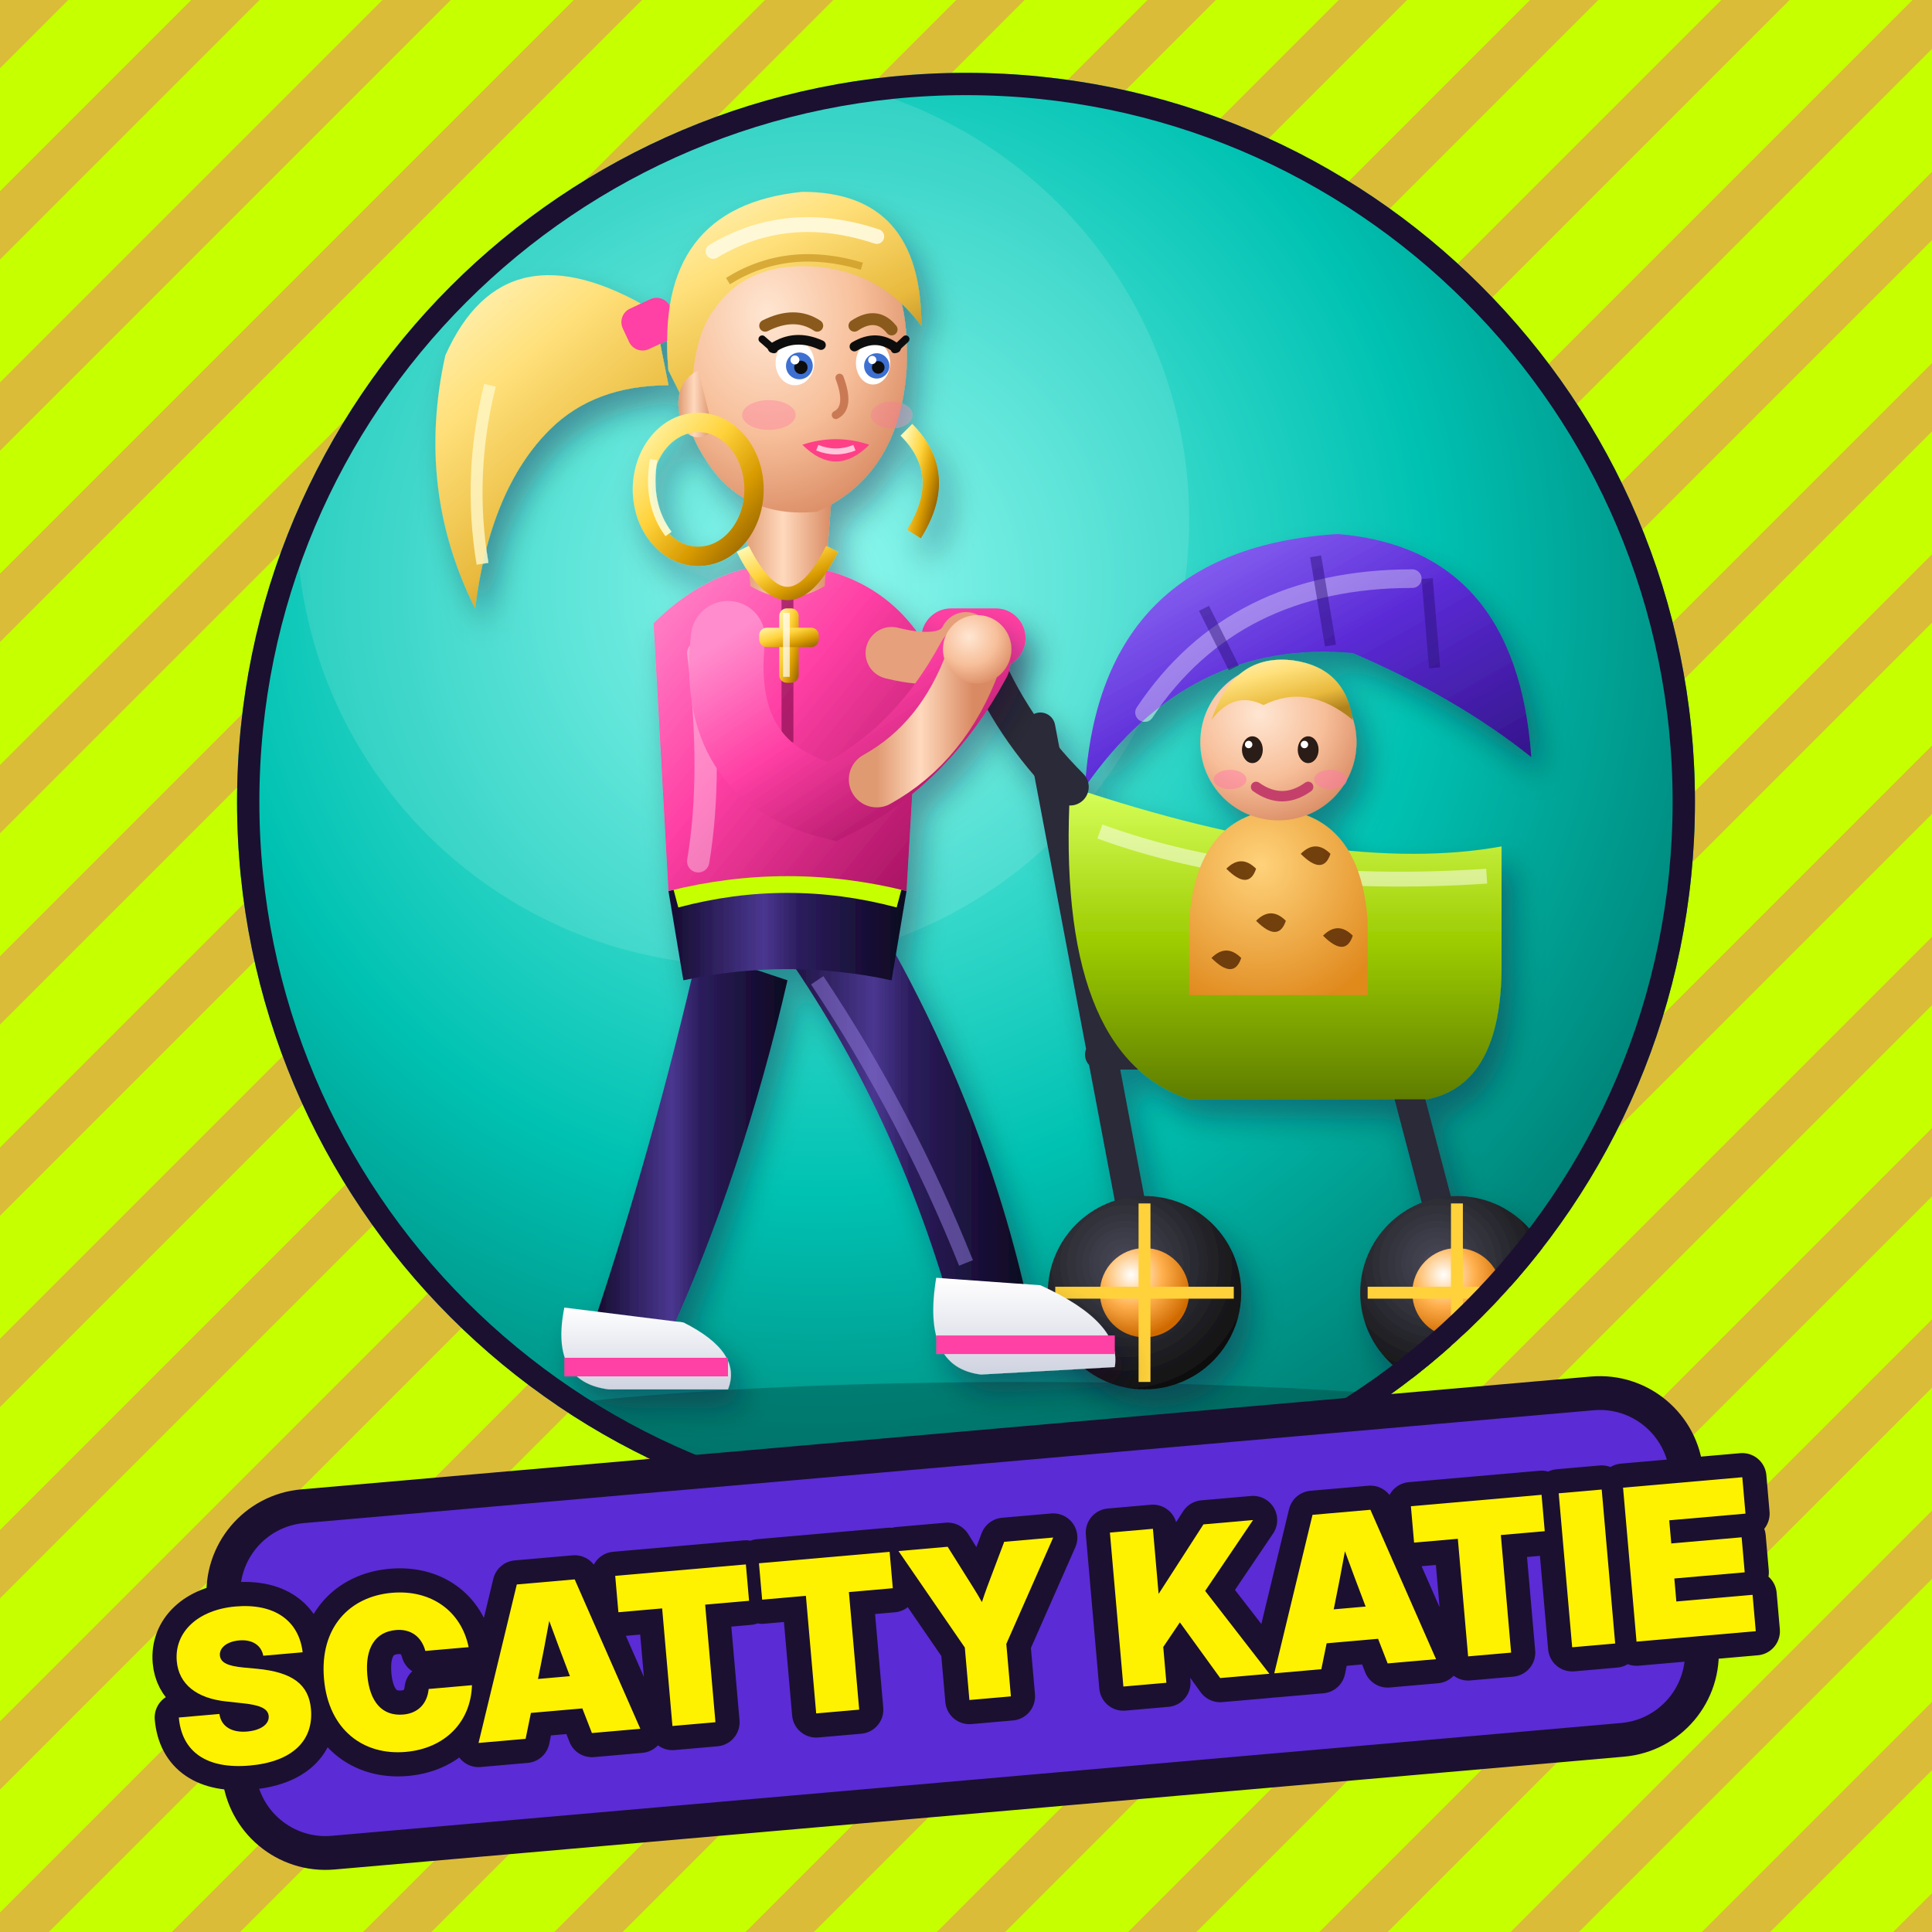
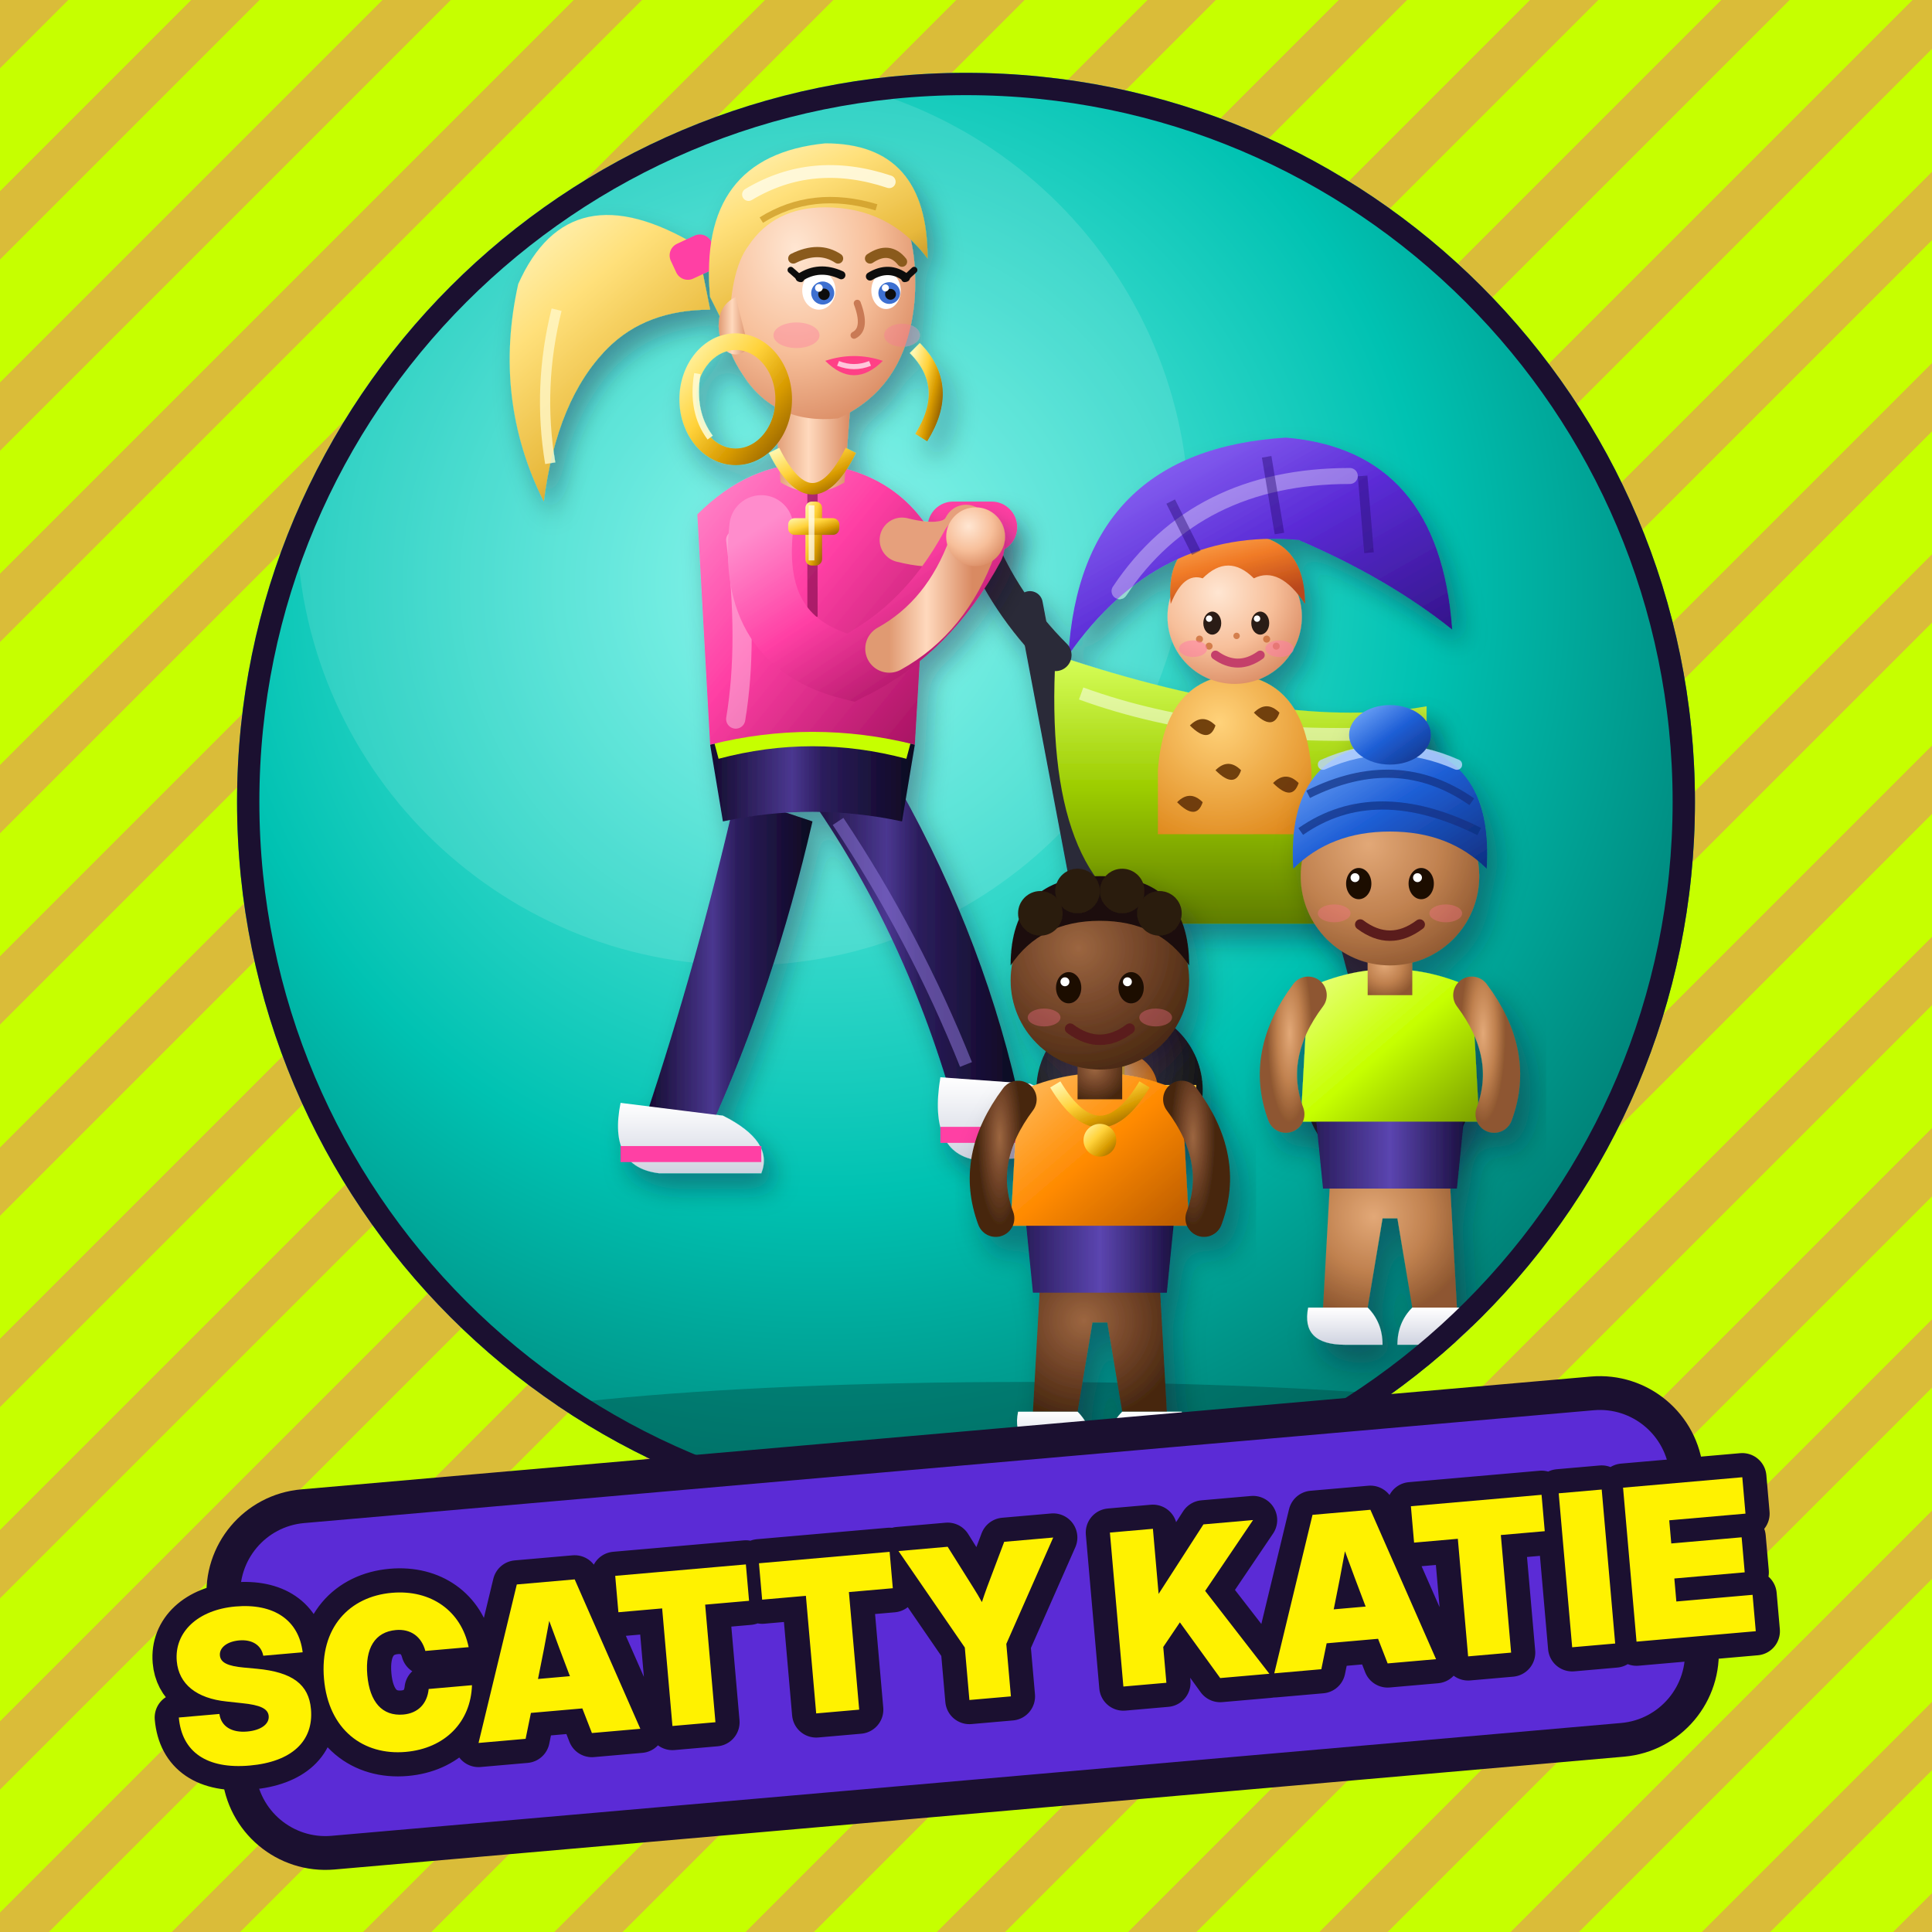
<svg xmlns="http://www.w3.org/2000/svg" width="1024" height="1024" viewBox="0 0 200 200">
  <defs>
    <pattern id="st" width="14" height="14" patternUnits="userSpaceOnUse" patternTransform="rotate(45)">
      <rect width="14" height="14" fill="#c6ff00" />
      <rect width="5" height="14" fill="#ff3fa4" opacity=".35" />
    </pattern>
  </defs>
  <rect width="200" height="200" fill="url(#st)" />
  <g transform="translate(23 6) scale(.77)">
    <defs>
      <radialGradient id="bg" cx="40%" cy="35%" r="70%">
        <stop offset="0" stop-color="#7ff7ec" />
        <stop offset=".6" stop-color="#00c2b2" />
        <stop offset="1" stop-color="#00796f" />
      </radialGradient>
      <radialGradient id="skin" cx="38%" cy="32%" r="75%">
        <stop offset="0" stop-color="#ffe6d2" />
        <stop offset=".55" stop-color="#f7bf9a" />
        <stop offset="1" stop-color="#d98a62" />
      </radialGradient>
      <linearGradient id="skinL" x1="0" y1="0" x2="1" y2="0">
        <stop offset="0" stop-color="#e09a72" />
        <stop offset=".45" stop-color="#ffd9bd" />
        <stop offset="1" stop-color="#d98a62" />
      </linearGradient>
      <linearGradient id="hair" x1="0" y1="0" x2=".6" y2="1">
        <stop offset="0" stop-color="#fff6c4" />
        <stop offset=".35" stop-color="#ffe07a" />
        <stop offset=".75" stop-color="#e8b93c" />
        <stop offset="1" stop-color="#b0821e" />
      </linearGradient>
      <linearGradient id="top" x1="0" y1="0" x2="1" y2="1">
        <stop offset="0" stop-color="#ff8ccc" />
        <stop offset=".45" stop-color="#ff3fa4" />
        <stop offset="1" stop-color="#a3115f" />
      </linearGradient>
      <linearGradient id="leg" x1="0" y1="0" x2="1" y2="0">
        <stop offset="0" stop-color="#140b2e" />
        <stop offset=".4" stop-color="#4a3790" />
        <stop offset=".55" stop-color="#2b1d5c" />
        <stop offset="1" stop-color="#0d0720" />
      </linearGradient>
      <linearGradient id="gold" x1="0" y1="0" x2="1" y2="1">
        <stop offset="0" stop-color="#fff7b0" />
        <stop offset=".4" stop-color="#ffd23a" />
        <stop offset=".7" stop-color="#d79a00" />
        <stop offset="1" stop-color="#8f5d00" />
      </linearGradient>
      <linearGradient id="pram" x1="0" y1="0" x2="0" y2="1">
        <stop offset="0" stop-color="#d7ff5a" />
        <stop offset=".5" stop-color="#9ccc00" />
        <stop offset="1" stop-color="#5f7d00" />
      </linearGradient>
      <linearGradient id="hood" x1="0" y1="0" x2="1" y2="1">
        <stop offset="0" stop-color="#9b7bff" />
        <stop offset=".5" stop-color="#5b2bd6" />
        <stop offset="1" stop-color="#2e1280" />
      </linearGradient>
      <radialGradient id="tyre" cx="40%" cy="35%" r="65%">
        <stop offset="0" stop-color="#4a4a5a" />
        <stop offset="1" stop-color="#111" />
      </radialGradient>
      <radialGradient id="hub" cx="35%" cy="30%" r="70%">
        <stop offset="0" stop-color="#fff" />
        <stop offset=".5" stop-color="#ffb04d" />
        <stop offset="1" stop-color="#d06a00" />
      </radialGradient>
      <linearGradient id="shoe" x1="0" y1="0" x2="0" y2="1">
        <stop offset="0" stop-color="#fff" />
        <stop offset="1" stop-color="#cfd3e0" />
      </linearGradient>
      <radialGradient id="leo" cx="40%" cy="30%" r="80%">
        <stop offset="0" stop-color="#ffd27a" />
        <stop offset="1" stop-color="#e08a1e" />
      </radialGradient>
+       <linearGradient id="ginger" x1="0" y1="0" x2=".5" y2="1">
+         <stop offset="0" stop-color="#ffb35c" />
+         <stop offset=".5" stop-color="#f07a26" />
+         <stop offset="1" stop-color="#b9471a" />
+       </linearGradient>
+       <radialGradient id="skinB" cx="38%" cy="32%" r="75%">
+         <stop offset="0" stop-color="#9c6640" />
+         <stop offset=".55" stop-color="#6e4126" />
+         <stop offset="1" stop-color="#46270f" />
+       </radialGradient>
+       <radialGradient id="skinS" cx="38%" cy="32%" r="75%">
+         <stop offset="0" stop-color="#e2a877" />
+         <stop offset=".55" stop-color="#c0814f" />
+         <stop offset="1" stop-color="#8e5730" />
+       </radialGradient>
+       <linearGradient id="turb" x1="0" y1="0" x2="1" y2="1">
+         <stop offset="0" stop-color="#7fb2ff" />
+         <stop offset=".5" stop-color="#1f5fd6" />
+         <stop offset="1" stop-color="#0f2f80" />
+       </linearGradient>
+       <linearGradient id="teeO" x1="0" y1="0" x2="1" y2="1">
+         <stop offset="0" stop-color="#ffc066" />
+         <stop offset=".5" stop-color="#ff8a00" />
+         <stop offset="1" stop-color="#b85a00" />
+       </linearGradient>
+       <linearGradient id="teeL" x1="0" y1="0" x2="1" y2="1">
+         <stop offset="0" stop-color="#ecff8a" />
+         <stop offset=".5" stop-color="#c6ff00" />
+         <stop offset="1" stop-color="#7a9e00" />
+       </linearGradient>
+       <linearGradient id="shorts" x1="0" y1="0" x2="1" y2="0">
+         <stop offset="0" stop-color="#2a1d5c" />
+         <stop offset=".5" stop-color="#5b45b0" />
+         <stop offset="1" stop-color="#1b1040" />
+       </linearGradient>
      <filter id="sh" x="-20%" y="-20%" width="140%" height="140%">
        <feDropShadow dx="1.5" dy="2.5" stdDeviation="2" flood-color="#1b1030" flood-opacity=".35" />
      </filter>
      <clipPath id="disc">
        <circle cx="100" cy="100" r="98" />
      </clipPath>
    </defs>
    <circle cx="100" cy="100" r="98" fill="url(#bg)" />
    <g clip-path="url(#disc)">
      <circle cx="70" cy="62" r="60" fill="#fff" opacity=".12" />
      <ellipse cx="108" cy="186" rx="80" ry="8" fill="#003b36" opacity=".35" />
-       <g filter="url(#sh)" transform="translate(-10 -6)">
-         <path d="M120 96 L134 170 M166 132 L176 170 M128 140 L170 140" stroke="#2a2a38" stroke-width="4" stroke-linecap="round" fill="none" />
-         <path d="M124 104 Q122 140 140 146 L172 146 Q182 144 182 128 L182 112 Q160 116 124 104Z" fill="url(#pram)" />
-         <path d="M128 110 Q150 118 180 116" stroke="#fff" stroke-opacity=".5" stroke-width="2" fill="none" />
-         <path d="M140 122 Q141 108 152 107 Q163 108 164 122 L164 132 L140 132Z" fill="url(#leo)" />
-         <g fill="#5a2a00" opacity=".85">
-           <path d="M145 115 q2 -2 4 0 q-1 3 -4 0z" />
-           <path d="M155 113 q2 -2 4 0 q-1 3 -4 0z" />
-           <path d="M149 122 q2 -2 4 0 q-1 3 -4 0z" />
-           <path d="M158 124 q2 -2 4 0 q-1 3 -4 0z" />
-           <path d="M143 127 q2 -2 4 0 q-1 3 -4 0z" />
+       <g transform="translate(14 -4) scale(.86)">
+         <g filter="url(#sh)" transform="translate(-10 -6)">
+           <path d="M120 96 L134 170 M166 132 L176 170 M128 140 L170 140" stroke="#2a2a38" stroke-width="4" stroke-linecap="round" fill="none" />
+           <path d="M124 104 Q122 140 140 146 L172 146 Q182 144 182 128 L182 112 Q160 116 124 104Z" fill="url(#pram)" />
+           <path d="M128 110 Q150 118 180 116" stroke="#fff" stroke-opacity=".5" stroke-width="2" fill="none" />
+           <path d="M140 122 Q141 108 152 107 Q163 108 164 122 L164 132 L140 132Z" fill="url(#leo)" />
+           <g fill="#5a2a00" opacity=".85">
+             <path d="M145 115 q2 -2 4 0 q-1 3 -4 0z" />
+             <path d="M155 113 q2 -2 4 0 q-1 3 -4 0z" />
+             <path d="M149 122 q2 -2 4 0 q-1 3 -4 0z" />
+             <path d="M158 124 q2 -2 4 0 q-1 3 -4 0z" />
+             <path d="M143 127 q2 -2 4 0 q-1 3 -4 0z" />
+           </g>
+           <circle cx="152" cy="98" r="10.5" fill="url(#skin)" />
+           <path d="M142 96 Q141 85 152 85 Q163 85 163 96 Q159 90 155 92 Q151 88 147 92 Q144 91 142 96Z" fill="url(#ginger)" />
+           <path d="M150 85 q3 -5 6 -1" stroke="#c4501a" stroke-width="1.6" fill="none" stroke-linecap="round" />
+           <g fill="#c4612a" opacity=".7">
+             <circle cx="146.5" cy="101.5" r=".55" />
+             <circle cx="148" cy="102.6" r=".55" />
+             <circle cx="157" cy="101.5" r=".55" />
+             <circle cx="158.5" cy="102.6" r=".55" />
+             <circle cx="152.3" cy="101" r=".5" />
+           </g>
+           <ellipse cx="148.5" cy="99" rx="1.4" ry="1.8" fill="#2a1a12" />
+           <ellipse cx="156" cy="99" rx="1.4" ry="1.8" fill="#2a1a12" />
+           <circle cx="148" cy="98.3" r=".5" fill="#fff" />
+           <circle cx="155.5" cy="98.3" r=".5" fill="#fff" />
+           <path d="M149 104 Q152.5 106.5 156 104" stroke="#c4406b" stroke-width="1.4" fill="none" stroke-linecap="round" />
+           <ellipse cx="145.5" cy="103" rx="2.2" ry="1.3" fill="#ff7aa8" opacity=".5" />
+           <ellipse cx="159" cy="103" rx="2.2" ry="1.3" fill="#ff7aa8" opacity=".5" />
+           <path d="M126 104 Q128 72 160 70 Q184 72 186 100 Q176 92 162 86 Q140 84 126 104Z" fill="url(#hood)" />
+           <path d="M134 94 Q146 76 170 76" stroke="#fff" stroke-opacity=".35" stroke-width="2.5" fill="none" stroke-linecap="round" />
+           <path d="M142 80 L146 88 M157 73 L159 85 M172 76 L173 88" stroke="#2a0f75" stroke-opacity=".45" stroke-width="1.5" />
+           <path d="M124 104 Q116 96 112 86" stroke="#2a2a38" stroke-width="5" stroke-linecap="round" fill="none" />
+           <rect x="104" y="80" width="14" height="8" rx="4" fill="#ff3fa4" />
+           <g class="wheel">
+             <circle cx="134" cy="172" r="13" fill="url(#tyre)" />
+             <circle cx="134" cy="172" r="6" fill="url(#hub)" />
+             <path d="M134 160v24M122 172h24" stroke="#ffd23a" stroke-width="1.6" />
+           </g>
+           <g class="wheel">
+             <circle cx="176" cy="172" r="13" fill="url(#tyre)" />
+             <circle cx="176" cy="172" r="6" fill="url(#hub)" />
+             <path d="M176 160v24M164 172h24" stroke="#ffd23a" stroke-width="1.6" />
+           </g>
        </g>
-         <circle cx="152" cy="98" r="10.5" fill="url(#skin)" />
-         <path d="M143 95 Q146 86 154 87 Q161 88 162 95 Q156 90 150 93 Q146 91 143 95Z" fill="url(#hair)" />
-         <ellipse cx="148.5" cy="99" rx="1.4" ry="1.8" fill="#2a1a12" />
-         <ellipse cx="156" cy="99" rx="1.4" ry="1.8" fill="#2a1a12" />
-         <circle cx="148" cy="98.3" r=".5" fill="#fff" />
-         <circle cx="155.5" cy="98.3" r=".5" fill="#fff" />
-         <path d="M149 104 Q152.5 106.5 156 104" stroke="#c4406b" stroke-width="1.4" fill="none" stroke-linecap="round" />
-         <ellipse cx="145.5" cy="103" rx="2.2" ry="1.3" fill="#ff7aa8" opacity=".5" />
-         <ellipse cx="159" cy="103" rx="2.2" ry="1.3" fill="#ff7aa8" opacity=".5" />
-         <path d="M126 104 Q128 72 160 70 Q184 72 186 100 Q176 92 162 86 Q140 84 126 104Z" fill="url(#hood)" />
-         <path d="M134 94 Q146 76 170 76" stroke="#fff" stroke-opacity=".35" stroke-width="2.5" fill="none" stroke-linecap="round" />
-         <path d="M142 80 L146 88 M157 73 L159 85 M172 76 L173 88" stroke="#2a0f75" stroke-opacity=".45" stroke-width="1.5" />
-         <path d="M124 104 Q116 96 112 86" stroke="#2a2a38" stroke-width="5" stroke-linecap="round" fill="none" />
-         <rect x="104" y="80" width="14" height="8" rx="4" fill="#ff3fa4" />
-         <g class="wheel">
-           <circle cx="134" cy="172" r="13" fill="url(#tyre)" />
-           <circle cx="134" cy="172" r="6" fill="url(#hub)" />
-           <path d="M134 160v24M122 172h24" stroke="#ffd23a" stroke-width="1.6" />
-         </g>
-         <g class="wheel">
-           <circle cx="176" cy="172" r="13" fill="url(#tyre)" />
-           <circle cx="176" cy="172" r="6" fill="url(#hub)" />
-           <path d="M176 160v24M164 172h24" stroke="#ffd23a" stroke-width="1.6" />
+         <g filter="url(#sh)">
+           <path d="M58 34 Q38 22 30 40 Q26 58 34 74 Q36 58 44 50 Q50 44 60 44Z" fill="url(#hair)" />
+           <path d="M36 44 Q33 56 35 68" stroke="#fff7c8" stroke-width="1.6" fill="none" opacity=".8" />
+           <rect x="54" y="33" width="7" height="6" rx="2" transform="rotate(-25 57 36)" fill="#ff3fa4" />
+           <path d="M64 120 Q58 146 50 170 L60 172 Q70 150 76 124Z" fill="url(#leg)" />
+           <path d="M74 118 Q90 140 98 168 L108 166 Q102 140 88 116Z" fill="url(#leg)" />
+           <path d="M80 124 Q92 142 100 162" stroke="#8a74d6" stroke-opacity=".55" stroke-width="2" fill="none" />
+           <path d="M46 168 Q44 178 52 179 L68 179 Q70 174 62 170Z" fill="url(#shoe)" />
+           <path d="M46 176 L68 176" stroke="#ff3fa4" stroke-width="2.5" />
+           <path d="M96 164 Q94 176 102 177 L120 176 Q121 170 110 165Z" fill="url(#shoe)" />
+           <path d="M96 173 L120 173" stroke="#ff3fa4" stroke-width="2.5" />
+           <path d="M60 112 Q76 108 92 112 L90 124 Q76 121 62 124Z" fill="url(#leg)" />
+           <path d="M61 113 Q76 109 91 113" stroke="#c6ff00" stroke-width="2.5" fill="none" />
+           <path d="M58 76 Q66 68 76 68 Q88 69 94 78 L92 112 Q76 108 60 112Z" fill="url(#top)" />
+           <path d="M76 70 L76 92" stroke="#7a0b47" stroke-width="1.6" stroke-opacity=".6" />
+           <path d="M64 80 Q66 96 64 108" stroke="#fff" stroke-opacity=".35" stroke-width="3" fill="none" stroke-linecap="round" />
+           <path d="M90 80 Q98 82 100 78" stroke="#e6a07c" stroke-width="7" stroke-linecap="round" fill="none" />
+           <path d="M68 78 Q66 96 82 100 Q94 94 101 81" stroke="url(#top)" stroke-width="10" stroke-linecap="round" fill="none" />
+           <path d="M88 97 Q97 92 101 81" stroke="url(#skinL)" stroke-width="7.5" stroke-linecap="round" fill="none" />
+           <circle cx="101.5" cy="79.5" r="4.6" fill="url(#skin)" />
+           <path d="M70 58 L82 58 L81 71 Q76 74 71 71Z" fill="url(#skinL)" />
+           <path d="M70 66 Q76 78 82 66" stroke="url(#gold)" stroke-width="1.8" fill="none" />
+           <g filter="none">
+             <rect x="74.9" y="74" width="2.6" height="10" rx="1" fill="url(#gold)" />
+             <rect x="72.2" y="76.6" width="8" height="2.6" rx="1" fill="url(#gold)" />
+             <rect x="75.4" y="74.6" width=".9" height="8.6" fill="#fff" opacity=".7" />
+           </g>
+           <path d="M62 40 Q62 22 78 22 Q93 23 92 42 Q91 56 80 61 Q70 62 65 54 Q61 48 62 40Z" fill="url(#skin)" />
+           <path d="M60 42 Q58 20 78 18 Q94 18 94 36 Q88 28 78 28 Q70 28 66 34 Q63 38 63 48Z" fill="url(#hair)" />
+           <path d="M66 26 Q76 20 88 24" stroke="#fffbe0" stroke-width="2" fill="none" opacity=".9" stroke-linecap="round" />
+           <path d="M68 30 Q76 25 86 28" stroke="#c9961f" stroke-width="1" fill="none" opacity=".7" />
+           <path d="M73 36 Q77 34 80 36 M85 36 Q88 34 90 36.5" stroke="#8a5a1e" stroke-width="1.6" fill="none" stroke-linecap="round" />
+           <ellipse cx="77" cy="41" rx="2.6" ry="3" fill="#fff" />
+           <ellipse cx="87.5" cy="41" rx="2.3" ry="2.9" fill="#fff" />
+           <circle cx="77.6" cy="41.4" r="1.8" fill="#3c6fd1" />
+           <circle cx="88" cy="41.4" r="1.7" fill="#3c6fd1" />
+           <circle cx="77.8" cy="41.6" r=".9" fill="#111" />
+           <circle cx="88.2" cy="41.6" r=".85" fill="#111" />
+           <circle cx="77" cy="40.6" r=".6" fill="#fff" />
+           <circle cx="87.4" cy="40.6" r=".55" fill="#fff" />
+           <path d="M74 39 Q77 37 80.5 38.6 M85 38.8 Q88 37 90.6 39" stroke="#111" stroke-width="1.3" fill="none" stroke-linecap="round" />
+           <path d="M74.2 39.2 l-1.6 -1.4 M90.4 39.2 l1.5 -1.4" stroke="#111" stroke-width="1" stroke-linecap="round" />
+           <path d="M83 43 Q84.5 47 82.5 48" stroke="#c97a55" stroke-width="1.1" fill="none" stroke-linecap="round" />
+           <ellipse cx="73.5" cy="48" rx="3.6" ry="2" fill="#ff6fa0" opacity=".35" />
+           <ellipse cx="90" cy="48" rx="2.8" ry="1.8" fill="#ff6fa0" opacity=".3" />
+           <path d="M78 52 Q82.5 50.5 87 52 Q82.5 56.5 78 52Z" fill="#ff3f86" />
+           <path d="M80 52.4 Q82.5 53.4 85 52.4" stroke="#fff" stroke-width=".8" opacity=".7" fill="none" />
+           <path d="M64 42 Q60 44 62 50 Q64 52 66 50" fill="url(#skinL)" />
+           <ellipse cx="64" cy="58" rx="7.5" ry="9" fill="none" stroke="url(#gold)" stroke-width="2.6" />
+           <path d="M58 54 Q57 60 60 64" stroke="#fffbd0" stroke-width="1" fill="none" opacity=".9" />
+           <path d="M92 50 Q98 56 93 64" stroke="url(#gold)" stroke-width="2.2" fill="none" />
        </g>
      </g>
-       <g filter="url(#sh)">
-         <path d="M58 34 Q38 22 30 40 Q26 58 34 74 Q36 58 44 50 Q50 44 60 44Z" fill="url(#hair)" />
-         <path d="M36 44 Q33 56 35 68" stroke="#fff7c8" stroke-width="1.6" fill="none" opacity=".8" />
-         <rect x="54" y="33" width="7" height="6" rx="2" transform="rotate(-25 57 36)" fill="#ff3fa4" />
-         <path d="M64 120 Q58 146 50 170 L60 172 Q70 150 76 124Z" fill="url(#leg)" />
-         <path d="M74 118 Q90 140 98 168 L108 166 Q102 140 88 116Z" fill="url(#leg)" />
-         <path d="M80 124 Q92 142 100 162" stroke="#8a74d6" stroke-opacity=".55" stroke-width="2" fill="none" />
-         <path d="M46 168 Q44 178 52 179 L68 179 Q70 174 62 170Z" fill="url(#shoe)" />
-         <path d="M46 176 L68 176" stroke="#ff3fa4" stroke-width="2.5" />
-         <path d="M96 164 Q94 176 102 177 L120 176 Q121 170 110 165Z" fill="url(#shoe)" />
-         <path d="M96 173 L120 173" stroke="#ff3fa4" stroke-width="2.5" />
-         <path d="M60 112 Q76 108 92 112 L90 124 Q76 121 62 124Z" fill="url(#leg)" />
-         <path d="M61 113 Q76 109 91 113" stroke="#c6ff00" stroke-width="2.5" fill="none" />
-         <path d="M58 76 Q66 68 76 68 Q88 69 94 78 L92 112 Q76 108 60 112Z" fill="url(#top)" />
-         <path d="M76 70 L76 92" stroke="#7a0b47" stroke-width="1.6" stroke-opacity=".6" />
-         <path d="M64 80 Q66 96 64 108" stroke="#fff" stroke-opacity=".35" stroke-width="3" fill="none" stroke-linecap="round" />
-         <path d="M90 80 Q98 82 100 78" stroke="#e6a07c" stroke-width="7" stroke-linecap="round" fill="none" />
-         <path d="M68 78 Q66 96 82 100 Q94 94 101 81" stroke="url(#top)" stroke-width="10" stroke-linecap="round" fill="none" />
-         <path d="M88 97 Q97 92 101 81" stroke="url(#skinL)" stroke-width="7.5" stroke-linecap="round" fill="none" />
-         <circle cx="101.5" cy="79.5" r="4.6" fill="url(#skin)" />
-         <path d="M70 58 L82 58 L81 71 Q76 74 71 71Z" fill="url(#skinL)" />
-         <path d="M70 66 Q76 78 82 66" stroke="url(#gold)" stroke-width="1.8" fill="none" />
-         <g filter="none">
-           <rect x="74.9" y="74" width="2.6" height="10" rx="1" fill="url(#gold)" />
-           <rect x="72.2" y="76.6" width="8" height="2.6" rx="1" fill="url(#gold)" />
-           <rect x="75.4" y="74.6" width=".9" height="8.6" fill="#fff" opacity=".7" />
+       <g filter="url(#sh)" transform="translate(118 184)">
+         <path d="M-8 -20 L-9 -2 L-3 -2 L-1 -14 L1 -14 L3 -2 L9 -2 L8 -20Z" fill="url(#skinB)" />
+         <path d="M-11 -2 Q-12 3 -6 3 L-1 3 Q-1 0 -3 -2Z M11 -2 Q12 3 6 3 L1 3 Q1 0 3 -2Z" fill="url(#shoe)" />
+         <path d="M-10 -28 L10 -28 L9 -18 L-9 -18Z" fill="url(#shorts)" />
+         <path d="M-11 -45 Q0 -50 11 -45 L12 -27 L-12 -27Z" fill="url(#teeO)" />
+         <path d="M-11 -44 Q-17 -36 -14 -28" stroke="url(#skinB)" stroke-width="5" stroke-linecap="round" fill="none" />
+         <path d="M11 -44 Q17 -36 14 -28" stroke="url(#skinB)" stroke-width="5" stroke-linecap="round" fill="none" />
+         <rect x="-3" y="-50" width="6" height="6" fill="url(#skinB)" />
+         <path d="M-6 -46 Q0 -36 6 -46" stroke="url(#gold)" stroke-width="1.6" fill="none" />
+         <circle cx="0" cy="-38.5" r="2.2" fill="url(#gold)" />
+         <circle cx="0" cy="-60" r="12" fill="url(#skinB)" />
+         <path d="M-12 -62 Q-12 -74 0 -74 Q12 -74 12 -62 Q8 -68 0 -68 Q-8 -68 -12 -62Z" fill="#1a0f0a" />
+         <g fill="#2b1a10">
+           <circle cx="-8" cy="-69" r="3" />
+           <circle cx="-3" cy="-72" r="3" />
+           <circle cx="3" cy="-72" r="3" />
+           <circle cx="8" cy="-69" r="3" />
        </g>
-         <path d="M62 40 Q62 22 78 22 Q93 23 92 42 Q91 56 80 61 Q70 62 65 54 Q61 48 62 40Z" fill="url(#skin)" />
-         <path d="M60 42 Q58 20 78 18 Q94 18 94 36 Q88 28 78 28 Q70 28 66 34 Q63 38 63 48Z" fill="url(#hair)" />
-         <path d="M66 26 Q76 20 88 24" stroke="#fffbe0" stroke-width="2" fill="none" opacity=".9" stroke-linecap="round" />
-         <path d="M68 30 Q76 25 86 28" stroke="#c9961f" stroke-width="1" fill="none" opacity=".7" />
-         <path d="M73 36 Q77 34 80 36 M85 36 Q88 34 90 36.5" stroke="#8a5a1e" stroke-width="1.6" fill="none" stroke-linecap="round" />
-         <ellipse cx="77" cy="41" rx="2.6" ry="3" fill="#fff" />
-         <ellipse cx="87.5" cy="41" rx="2.3" ry="2.9" fill="#fff" />
-         <circle cx="77.6" cy="41.4" r="1.8" fill="#3c6fd1" />
-         <circle cx="88" cy="41.4" r="1.7" fill="#3c6fd1" />
-         <circle cx="77.8" cy="41.6" r=".9" fill="#111" />
-         <circle cx="88.2" cy="41.6" r=".85" fill="#111" />
-         <circle cx="77" cy="40.6" r=".6" fill="#fff" />
-         <circle cx="87.4" cy="40.6" r=".55" fill="#fff" />
-         <path d="M74 39 Q77 37 80.5 38.6 M85 38.8 Q88 37 90.6 39" stroke="#111" stroke-width="1.3" fill="none" stroke-linecap="round" />
-         <path d="M74.2 39.2 l-1.6 -1.4 M90.4 39.2 l1.5 -1.4" stroke="#111" stroke-width="1" stroke-linecap="round" />
-         <path d="M83 43 Q84.5 47 82.5 48" stroke="#c97a55" stroke-width="1.1" fill="none" stroke-linecap="round" />
-         <ellipse cx="73.5" cy="48" rx="3.6" ry="2" fill="#ff6fa0" opacity=".35" />
-         <ellipse cx="90" cy="48" rx="2.8" ry="1.8" fill="#ff6fa0" opacity=".3" />
-         <path d="M78 52 Q82.5 50.5 87 52 Q82.5 56.5 78 52Z" fill="#ff3f86" />
-         <path d="M80 52.4 Q82.5 53.4 85 52.4" stroke="#fff" stroke-width=".8" opacity=".7" fill="none" />
-         <path d="M64 42 Q60 44 62 50 Q64 52 66 50" fill="url(#skinL)" />
-         <ellipse cx="64" cy="58" rx="7.5" ry="9" fill="none" stroke="url(#gold)" stroke-width="2.6" />
-         <path d="M58 54 Q57 60 60 64" stroke="#fffbd0" stroke-width="1" fill="none" opacity=".9" />
-         <path d="M92 50 Q98 56 93 64" stroke="url(#gold)" stroke-width="2.2" fill="none" />
+         <ellipse cx="-4.2" cy="-59" rx="1.7" ry="2.1" fill="#1a0d06" />
+         <ellipse cx="4.2" cy="-59" rx="1.7" ry="2.1" fill="#1a0d06" />
+         <circle cx="-4.7" cy="-59.8" r=".6" fill="#fff" />
+         <circle cx="3.7" cy="-59.8" r=".6" fill="#fff" />
+         <path d="M-4 -53.5 Q0 -50.5 4 -53.5" stroke="#5a1a1a" stroke-width="1.4" fill="none" stroke-linecap="round" />
+         <ellipse cx="-7.5" cy="-55" rx="2.2" ry="1.2" fill="#ff6f8f" opacity=".35" />
+         <ellipse cx="7.5" cy="-55" rx="2.2" ry="1.2" fill="#ff6f8f" opacity=".35" />
+       </g>
+       <g filter="url(#sh)" transform="translate(157 170)">
+         <path d="M-8 -20 L-9 -2 L-3 -2 L-1 -14 L1 -14 L3 -2 L9 -2 L8 -20Z" fill="url(#skinS)" />
+         <path d="M-11 -2 Q-12 3 -6 3 L-1 3 Q-1 0 -3 -2Z M11 -2 Q12 3 6 3 L1 3 Q1 0 3 -2Z" fill="url(#shoe)" />
+         <path d="M-10 -28 L10 -28 L9 -18 L-9 -18Z" fill="url(#shorts)" />
+         <path d="M-11 -45 Q0 -50 11 -45 L12 -27 L-12 -27Z" fill="url(#teeL)" />
+         <path d="M-11 -44 Q-17 -36 -14 -28" stroke="url(#skinS)" stroke-width="5" stroke-linecap="round" fill="none" />
+         <path d="M11 -44 Q17 -36 14 -28" stroke="url(#skinS)" stroke-width="5" stroke-linecap="round" fill="none" />
+         <rect x="-3" y="-50" width="6" height="6" fill="url(#skinS)" />
+         <circle cx="0" cy="-60" r="12" fill="url(#skinS)" />
+         <path d="M-13 -61 Q-14 -77 0 -78 Q14 -77 13 -61 Q8 -66 0 -66 Q-8 -66 -13 -61Z" fill="url(#turb)" />
+         <path d="M-12 -66 Q-2 -73 12 -66 M-11 -71 Q1 -77 11 -70" stroke="#0f2f80" stroke-width="1.1" fill="none" opacity=".7" />
+         <path d="M-9 -75 Q0 -79 9 -75" stroke="#bcd6ff" stroke-width="1.4" fill="none" opacity=".8" stroke-linecap="round" />
+         <ellipse cx="0" cy="-79" rx="5.5" ry="4" fill="url(#turb)" />
+         <ellipse cx="-4.2" cy="-59" rx="1.7" ry="2.1" fill="#1a0d06" />
+         <ellipse cx="4.2" cy="-59" rx="1.7" ry="2.1" fill="#1a0d06" />
+         <circle cx="-4.7" cy="-59.8" r=".6" fill="#fff" />
+         <circle cx="3.7" cy="-59.8" r=".6" fill="#fff" />
+         <path d="M-4 -53.5 Q0 -50.5 4 -53.5" stroke="#5a1a1a" stroke-width="1.4" fill="none" stroke-linecap="round" />
+         <ellipse cx="-7.5" cy="-55" rx="2.2" ry="1.2" fill="#ff6f8f" opacity=".35" />
+         <ellipse cx="7.5" cy="-55" rx="2.2" ry="1.2" fill="#ff6f8f" opacity=".35" />
      </g>
    </g>
    <circle cx="100" cy="100" r="96.5" fill="none" stroke="#1b1030" stroke-width="3" />
  </g>
  <g transform="rotate(-5 100 172)">
    <rect x="24" y="150" width="152" height="36" rx="9" fill="#5b2bd6" stroke="#1b1030" stroke-width="3.5" />
    <text x="100" y="176" text-anchor="middle" font-family="Inter Display" font-weight="900" font-size="22" letter-spacing=".5" fill="#fff200" stroke="#1b1030" stroke-width="5" paint-order="stroke" stroke-linejoin="round">SCATTY KATIE</text>
  </g>
</svg>
